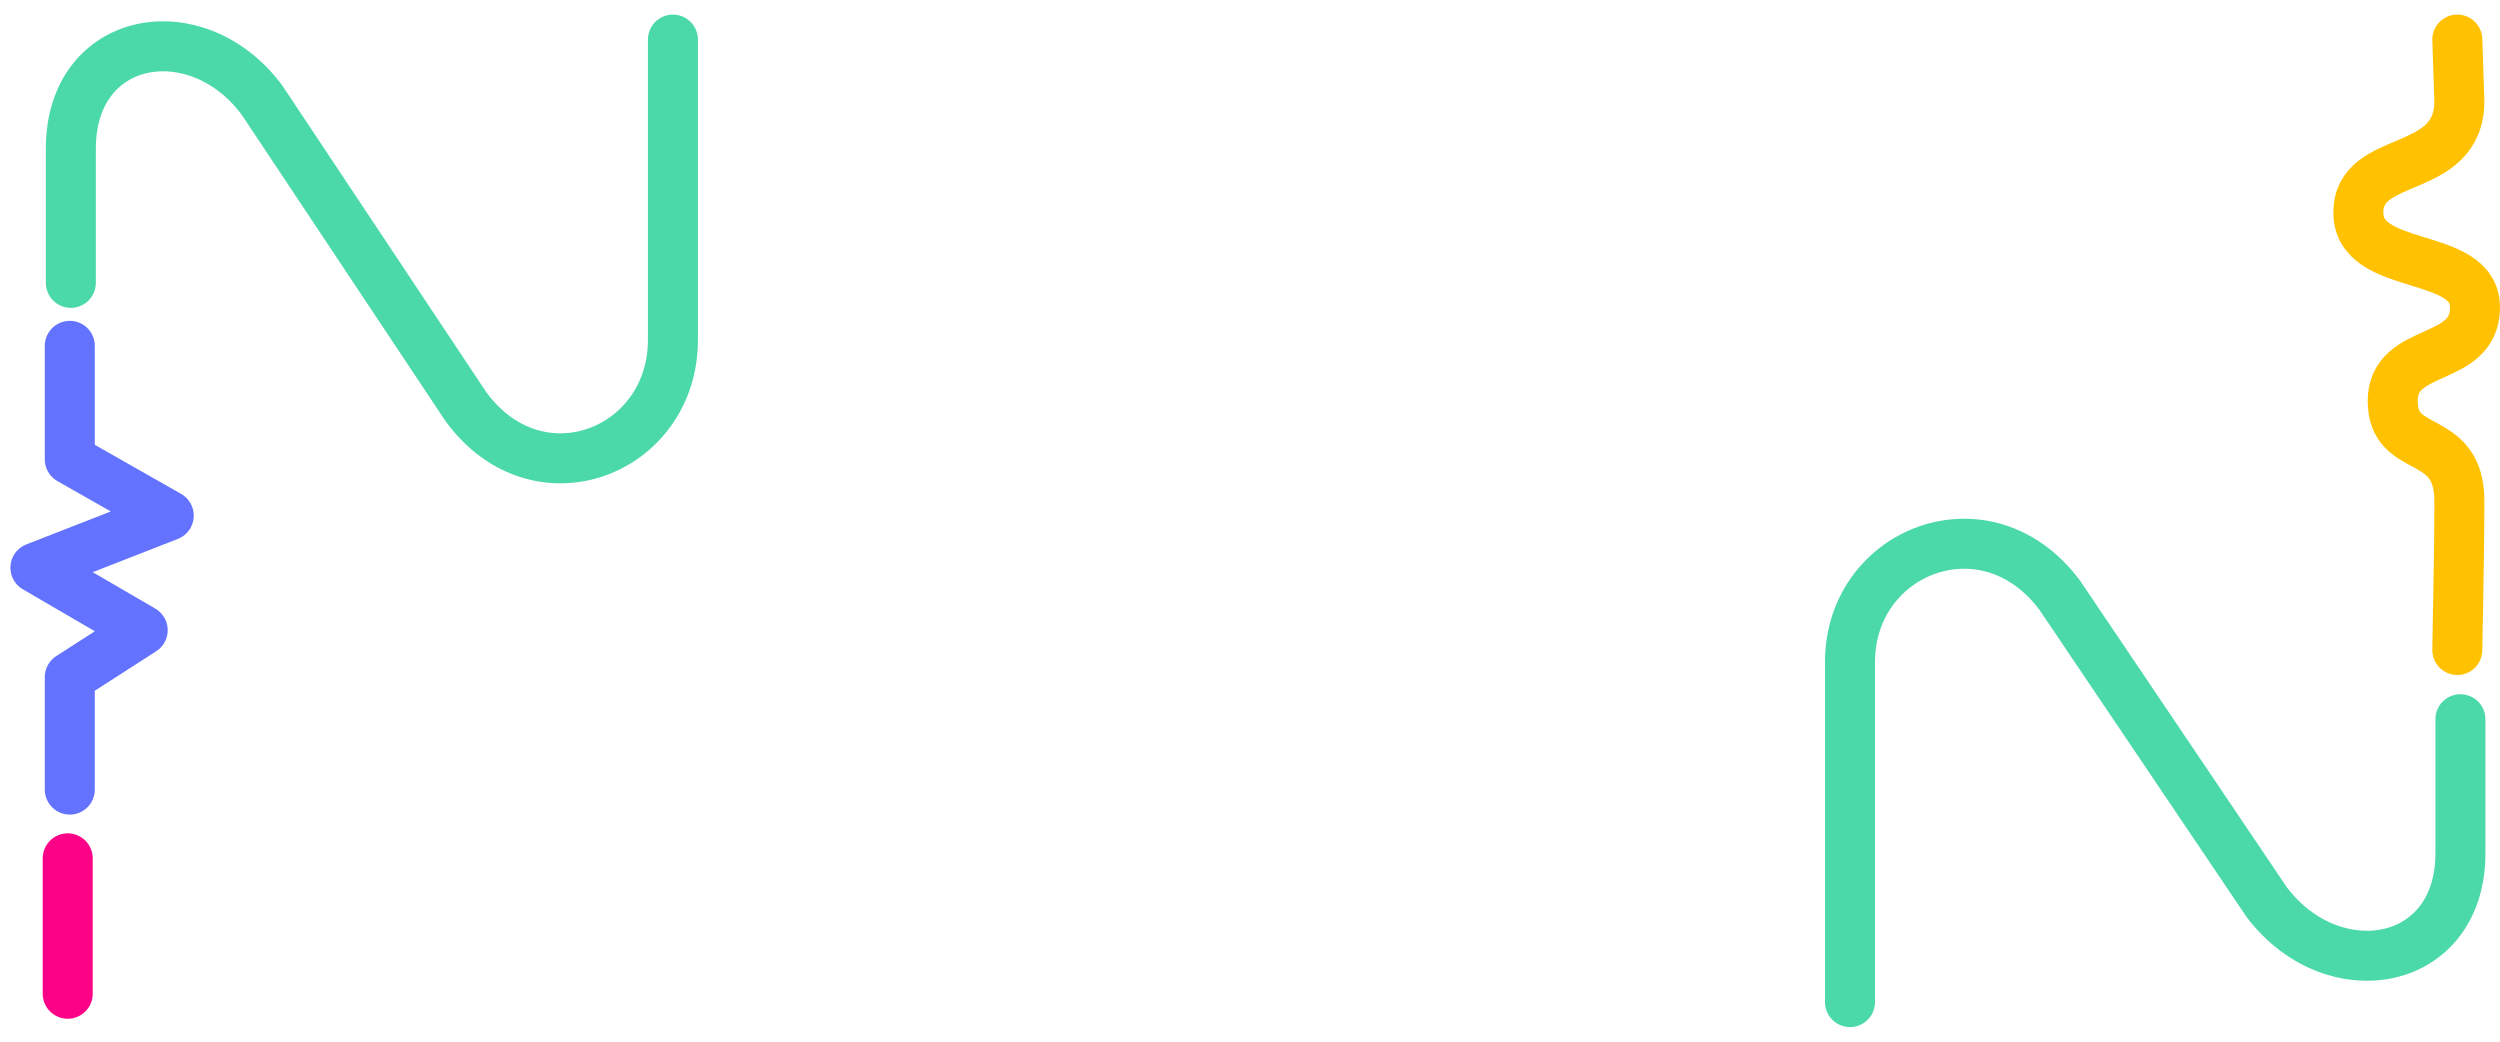
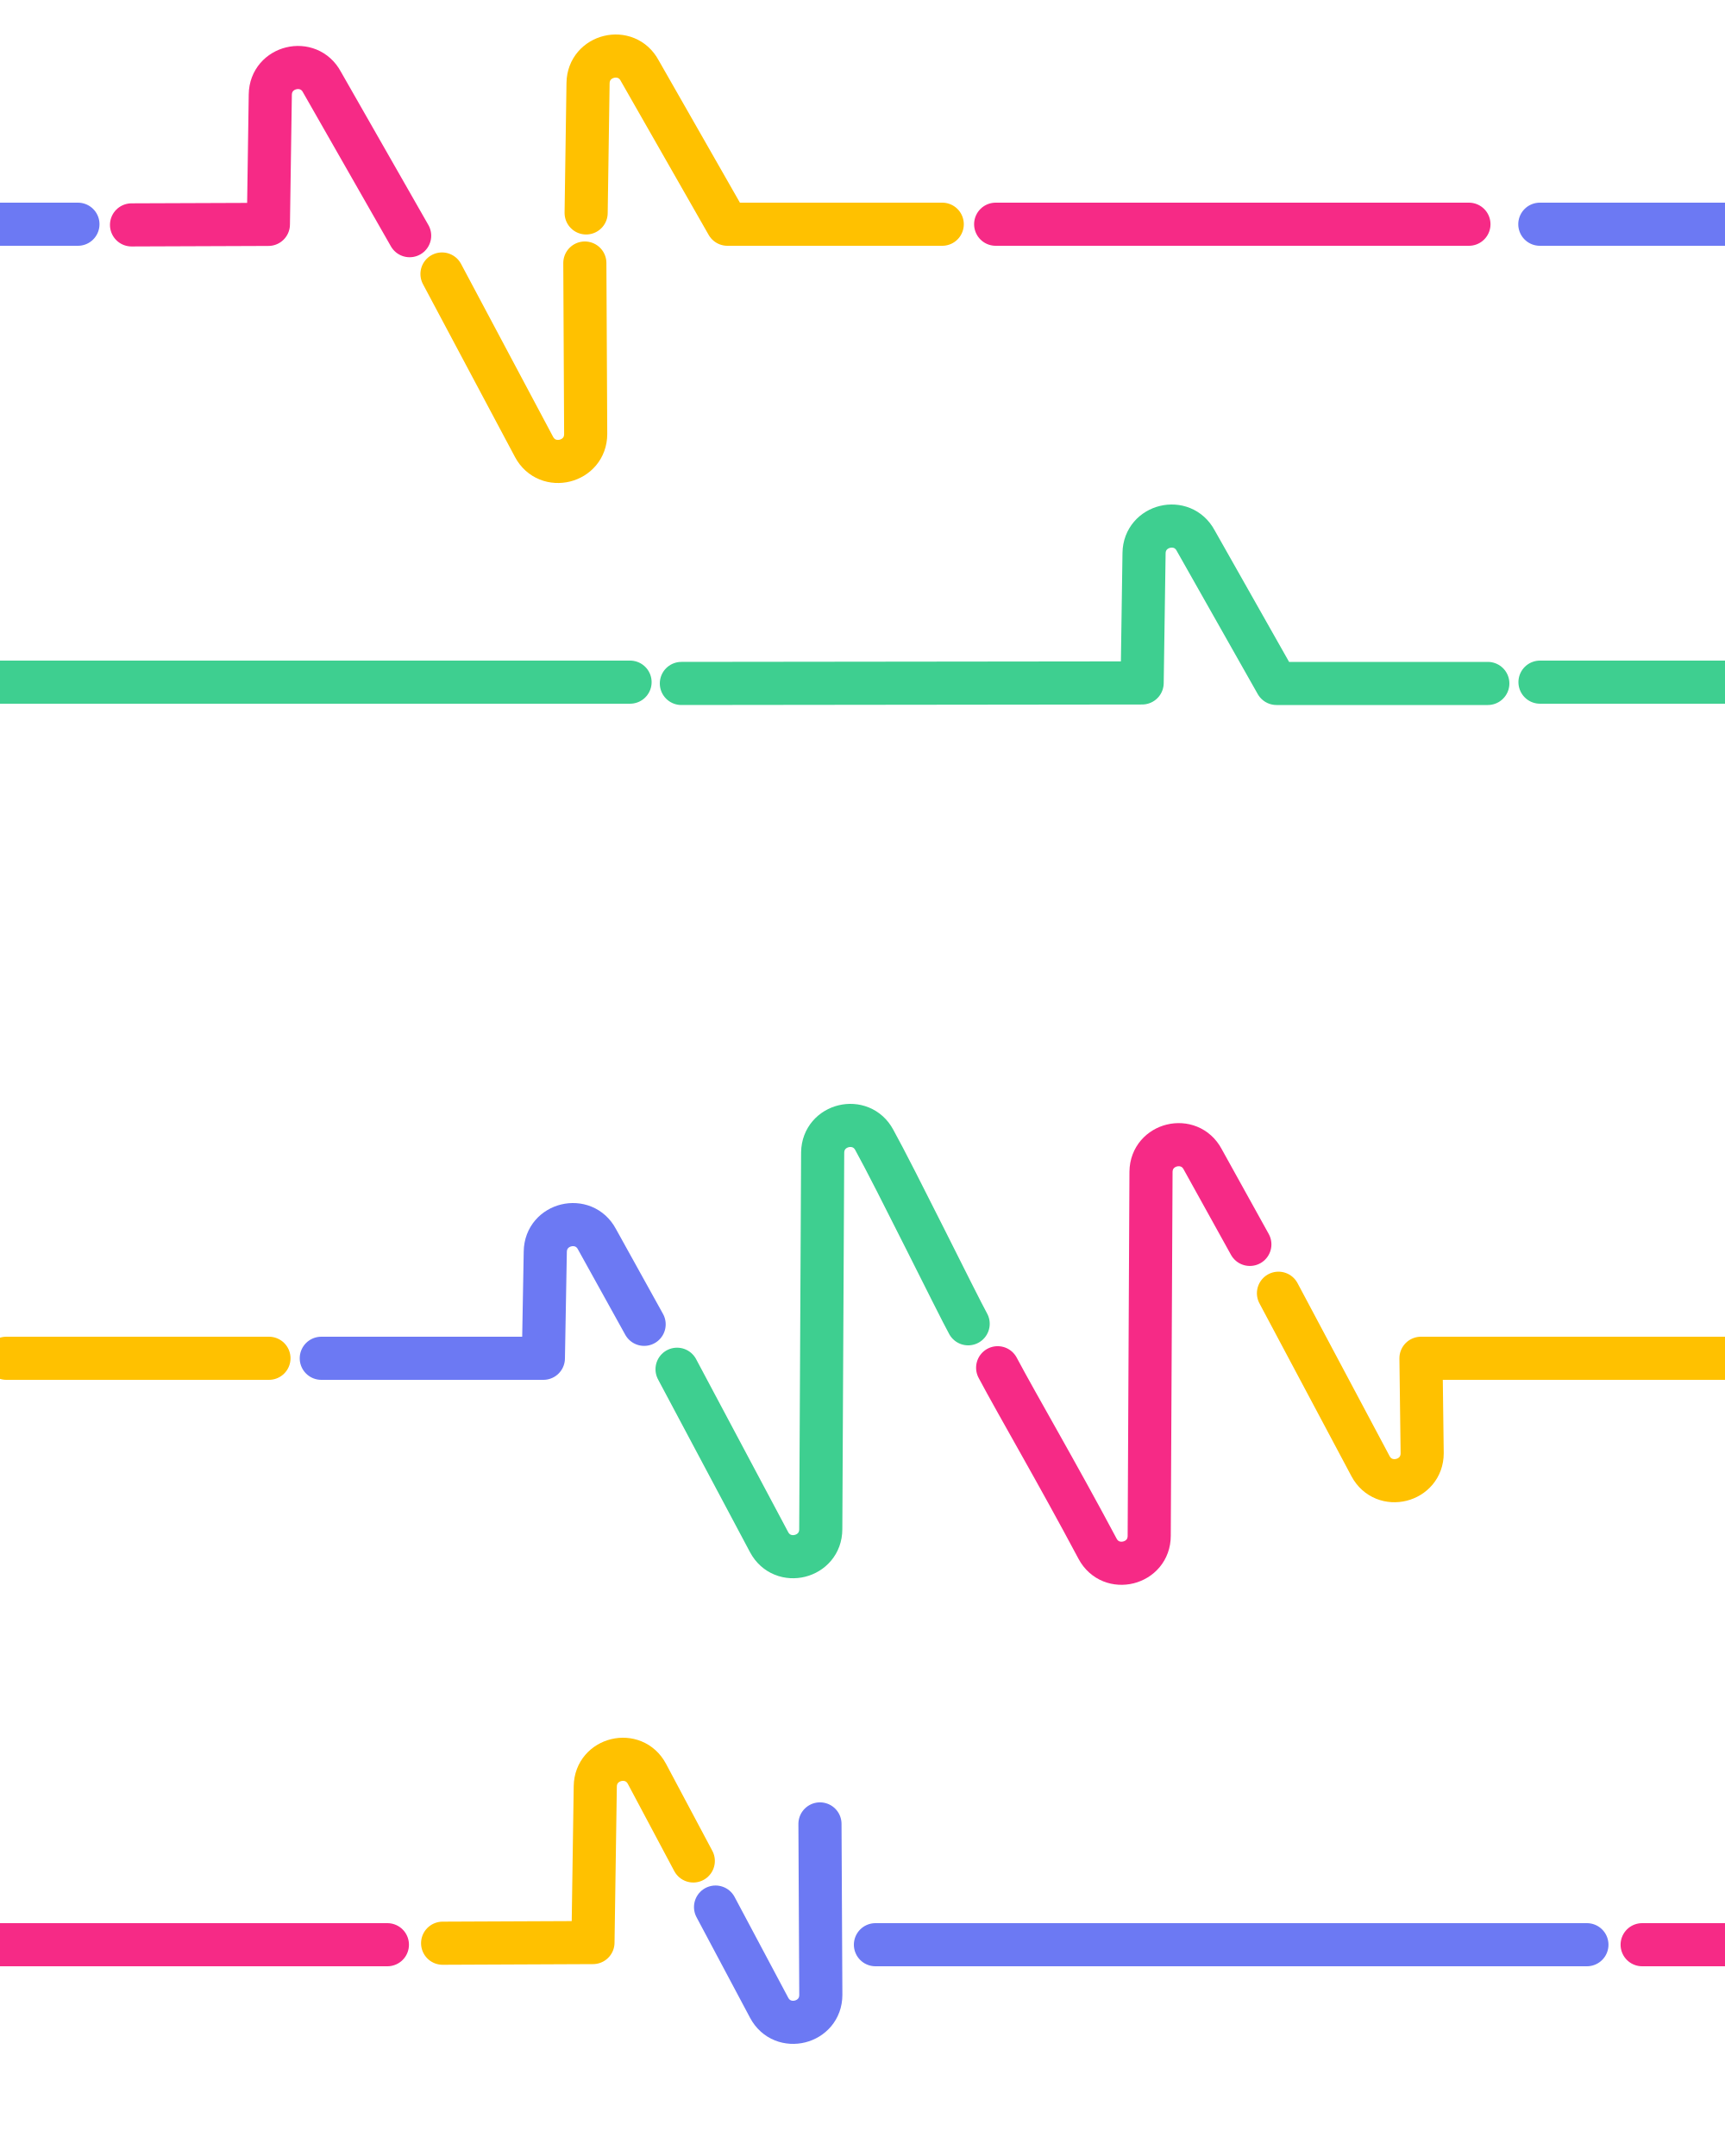
- <svg xmlns="http://www.w3.org/2000/svg" width="1200px" height="500px" viewBox="0 0 1200 500" version="1.1">
-   <g id="bg-test-1" stroke="none" stroke-width="1" fill="none" fill-rule="evenodd" stroke-linecap="round" stroke-linejoin="round">
-     <path d="M323,19 C323,79.542 323,127.617 323,163.223 C323,216.632 258.349,242.588 223.611,195.169 L125.669,47.919 C94.309,5.99 34,16.472 34,71.379 L34,135.77" id="Path" stroke="#4BD9A9" stroke-width="24" />
-     <path d="M1181,261 C1181,334.209 1181,388.617 1181,424.223 C1181,477.632 1115.454,503.588 1080.235,456.169 L980.938,308.919 C949.144,266.99 888,277.472 888,332.379 L888,396.77" id="Path-Copy" stroke="#4BD9A9" stroke-width="24" transform="translate(1034.5, 371) scale(-1, -1) translate(-1034.5, -371) " />
-     <path d="M33.5,166 C33.5,177.668 33.5,195.835 33.5,220.5 L81,247.5 L17,272.5 L68.5,302.5 L33.5,325 C33.5,353.18 33.5,371.18 33.5,379" id="Path" stroke="#6373FF" stroke-width="24" />
-     <path d="M1179.5,19 C1179.5,24.025 1180.5,62.811 1180.5,90.5 C1180.5,124.5 1148.5,111.5 1148.5,138.5 C1148.5,165.5 1188,156 1188,183.5 C1188,211 1132,200 1132,229 C1132,258 1180.5,246 1180.5,282.5 L1179.5,312" id="Path-Copy-2" stroke="#FFC100" stroke-width="24" transform="translate(1160, 165.5) scale(1, -1) translate(-1160, -165.5) " />
-     <path d="M32.5,412 C32.5,426.444 32.5,448.111 32.5,477" id="Path-Copy-3" stroke="#FC0287" stroke-width="24" transform="translate(32.5, 444.5) scale(1, -1) translate(-32.5, -444.5) " />
+ <svg xmlns="http://www.w3.org/2000/svg" width="400px" height="500px" viewBox="0 0 400 500" version="1.1">
+   <g id="bg-slides-c" stroke="none" stroke-width="1" fill="none" fill-rule="evenodd" stroke-linecap="round" stroke-linejoin="round">
+     <path d="M30.5,52.156 L62.235,52.036 L62.677,21.937 C62.774,15.358 71.569,13.232 74.66,19.04 L94.991,54.656" id="Path-Copy-15" stroke="#F62A86" stroke-width="10" />
+     <path d="M135.916,49.38 L136.359,19.281 C136.456,12.702 145.251,10.576 148.342,16.384 L168.672,52 L218.491,52" id="Path-Copy-16" stroke="#FFC100" stroke-width="10" />
+     <path d="M102.491,63.542 C107.232,72.45 114.344,85.813 123.827,103.63 C126.943,109.482 135.812,107.269 135.812,100.64 L135.615,61" id="Path-Copy-7" stroke="#FFC100" stroke-width="10" />
+     <path d="M231.34,317.194 C236.081,326.103 245.017,341.336 254.5,359.153 C257.615,365.005 266.484,362.791 266.484,356.162 L266.9,271.744 C266.997,265.165 275.792,263.039 278.883,268.847 C283.744,277.62 287.39,284.201 289.821,288.588" id="Path-Copy-5" stroke="#F62A86" stroke-width="10" />
+     <path d="M157,317.542 C161.741,326.45 168.854,339.813 178.336,357.63 C181.452,363.482 190.321,361.269 190.321,354.64 L190.763,267.281 C190.86,260.702 199.655,258.576 202.746,264.384 C207.608,273.158 222.069,302.613 224.5,307" id="Path-Copy-6" stroke="#3ECF90" stroke-width="10" />
+     <path d="M296.458,299.914 C301.199,308.823 308.311,322.186 317.794,340.003 C320.909,345.855 329.779,343.642 329.779,337.013 L329.5,315 L400,315" id="Path-Copy-30" stroke="#FFC100" stroke-width="10" />
+     <path d="M74.5,315 L126,315 L126.442,290.281 C126.539,283.702 135.334,281.576 138.425,287.384 C143.287,296.158 146.933,302.738 149.363,307.125" id="Path-Copy-4" stroke="#6C79F3" stroke-width="10" />
+     <path d="M158,158.5 L264.845,158.38 L265.287,128.281 C265.384,121.702 274.179,119.576 277.27,125.384 L296,158.5 L345,158.5" id="Path-Copy-18" stroke="#3ECF90" stroke-width="10" />
+     <path d="M102.637,450.652 L137.5,450.5 L138.035,414.281 C138.132,407.702 146.927,405.576 150.018,411.384 C154.794,420.357 158.376,427.088 160.764,431.574" id="Path" stroke="#FFC100" stroke-width="10" />
+     <path d="M165.924,442.269 C168.17,446.489 172.312,454.272 178.349,465.615 C181.465,471.467 190.334,469.254 190.334,462.625 L190.137,422.985" id="Path" stroke="#6C79F3" stroke-width="10" />
+     <line x1="203" y1="451" x2="367.978" y2="451" id="Path-6-Copy-6" stroke="#6C79F3" stroke-width="10" />
+     <line x1="357.1" y1="158.198" x2="425.878" y2="158.198" id="Path-6-Copy-10" stroke="#3ECF90" stroke-width="10" />
+     <line x1="-10.878" y1="158.198" x2="146.1" y2="158.198" id="Path-6-Copy-11" stroke="#3ECF90" stroke-width="10" />
+     <line x1="230.88" y1="52" x2="340.622" y2="52" id="Path-6-Copy-9" stroke="#F62A86" stroke-width="10" />
+     <line x1="357.061" y1="52" x2="466.803" y2="52" id="Path-6-Copy-12" stroke="#6C79F3" stroke-width="10" />
+     <line x1="-2.509" y1="52" x2="18.071" y2="52" id="Path-6-Copy-14" stroke="#6C79F3" stroke-width="10" />
+     <line x1="1.477" y1="315" x2="62.367" y2="315" id="Path-6-Copy-13" stroke="#FFC100" stroke-width="10" />
+     <line x1="-0.095" y1="451" x2="89.829" y2="451" id="Path-6-Copy-7" stroke="#F62A86" stroke-width="10" />
+     <line x1="380.787" y1="451" x2="400.098" y2="451" id="Path-6-Copy-8" stroke="#F62A86" stroke-width="10" />
  </g>
</svg>
